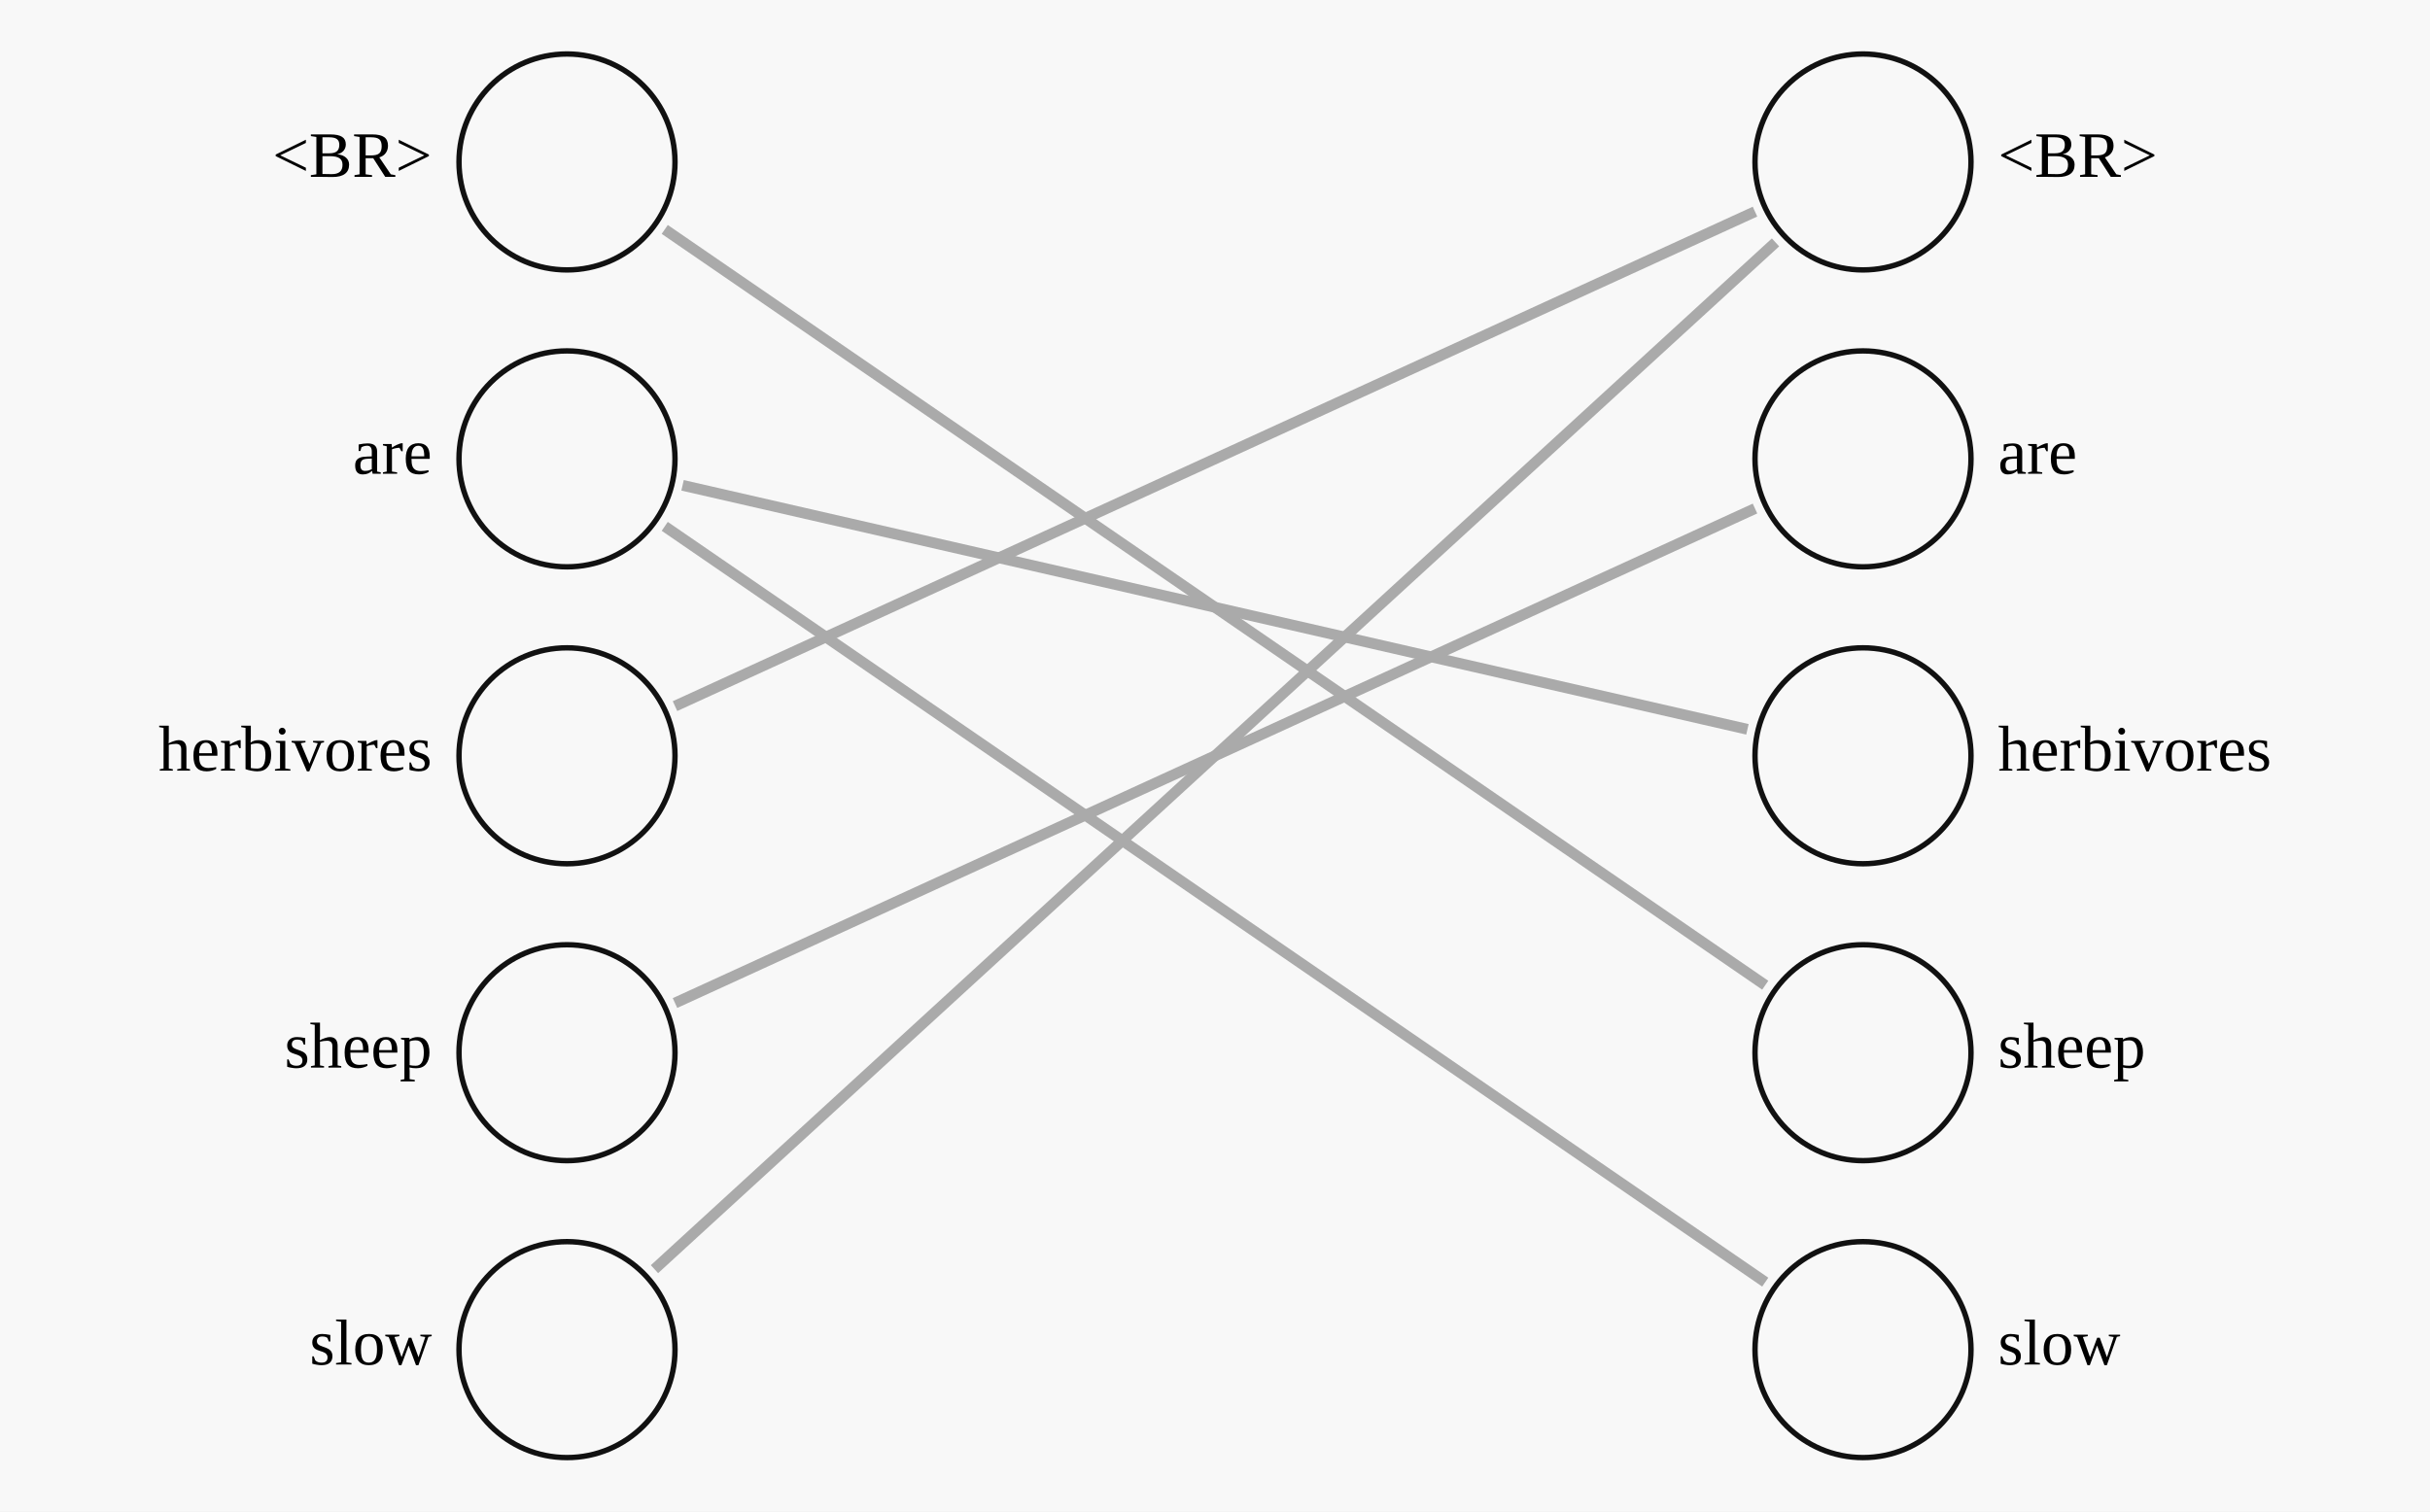
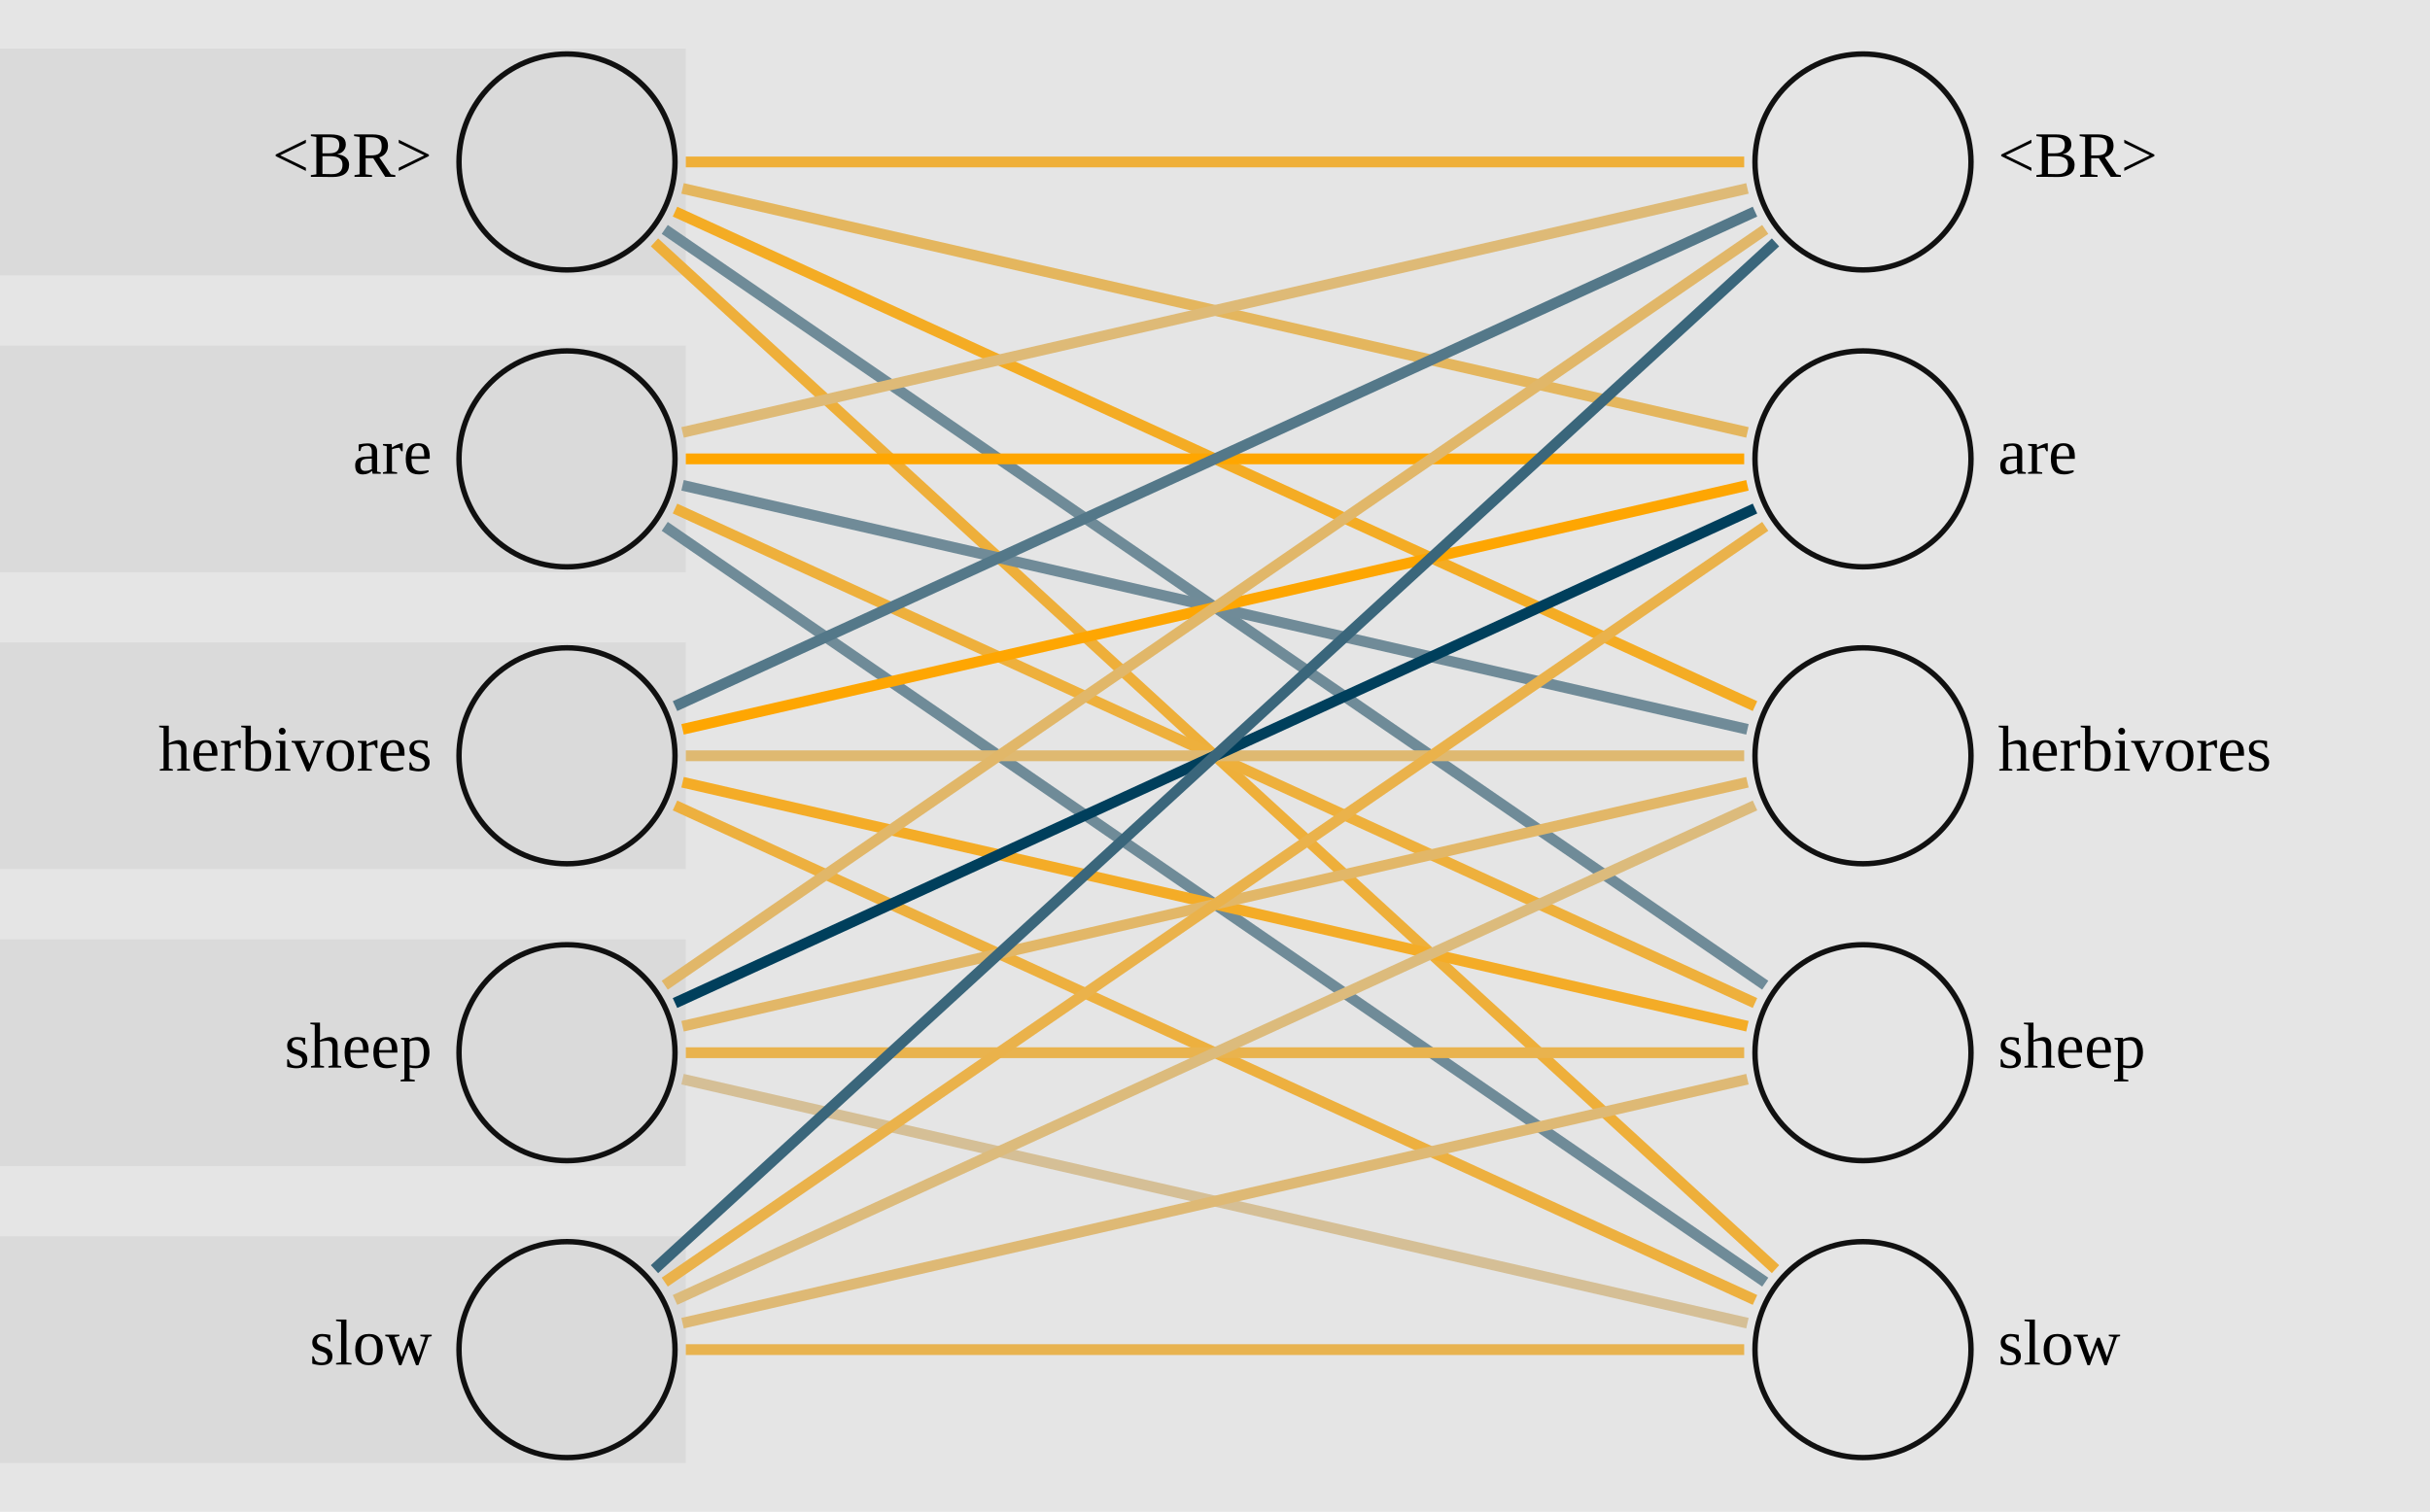
<svg xmlns="http://www.w3.org/2000/svg" viewBox="0 0 450 280">
  <style>
  .node circle {
    fill: none;
    stroke: #111;
    stroke-width: 1;
  }
+   .node .active circle {
+     fill: rgb(0, 63, 92);
+     stroke: rgb(0, 63, 92);
+     stroke-width: 1;
+   }
  .node text {
    dominant-baseline: middle;
+   }
+   .node .active text {
+     fill: rgb(255, 0, 175);
+   }
+   .node .deactive text {
+     fill: rgb(200, 200, 200);
  }
  .input-node {
    text-anchor: end;
  }
  .output-node {
    text-anchor: start;
  }
+   .node text.activation-value {
+     text-anchor: middle;
+     font-size: 10px;
+     fill: #fff;
+     opacity: 0;
+   }
+   .output-node.deactive text {
+     opacity: 0;
+   }
+   .node .active text.activation-value {
+     opacity: 1;
+   }
  .edge line {
-     stroke: #aaa;
    stroke-width: 2;
-     opacity: 0.8;
+   }
+   .hit-box {
+     opacity: 0.05;
  }
  </style>
-   <rect fill="#f8f8f8" x="0" y="0" width="450" height="280" />
+   <rect class="hit-box background" x="0" y="0" width="450" height="280" />
  <g class="node">
-     <g class="input-node">
-       <circle cx="105" cy="30" r="20" />
-       <text x="80" y="30">&lt;BR&gt;</text>
+     <g class="input-node" transform="translate(105,30)">
+       <circle r="20" />
+       <text class="activation-value">0</text>
+       <text x="-25">&lt;BR&gt;</text>
+       <rect class="hit-box" x="-105" y="-21" width="127" height="42" />
    </g>
-     <g class="input-node">
-       <circle cx="105" cy="85" r="20" />
-       <text x="80" y="85">are</text>
+     <g class="input-node" transform="translate(105,85)">
+       <circle r="20" />
+       <text class="activation-value">0</text>
+       <text x="-25">are</text>
+       <rect class="hit-box" x="-105" y="-21" width="127" height="42" />
    </g>
-     <g class="input-node">
-       <circle cx="105" cy="140" r="20" />
-       <text x="80" y="140">herbivores</text>
+     <g class="input-node" transform="translate(105,140)">
+       <circle r="20" />
+       <text class="activation-value">0</text>
+       <text x="-25">herbivores</text>
+       <rect class="hit-box" x="-105" y="-21" width="127" height="42" />
    </g>
-     <g class="input-node">
-       <circle cx="105" cy="195" r="20" />
-       <text x="80" y="195">sheep</text>
+     <g class="input-node" transform="translate(105,195)">
+       <circle r="20" />
+       <text class="activation-value">0</text>
+       <text x="-25">sheep</text>
+       <rect class="hit-box" x="-105" y="-21" width="127" height="42" />
    </g>
-     <g class="input-node">
-       <circle cx="105" cy="250" r="20" />
-       <text x="80" y="250">slow</text>
+     <g class="input-node" transform="translate(105,250)">
+       <circle r="20" />
+       <text class="activation-value">0</text>
+       <text x="-25">slow</text>
+       <rect class="hit-box" x="-105" y="-21" width="127" height="42" />
    </g>
-     <g class="output-node">
-       <circle cx="345" cy="30" r="20" />
-       <text x="370" y="30">&lt;BR&gt;</text>
+     <g class="output-node" transform="translate(345,30)">
+       <circle r="20" />
+       <text class="activation-value">0</text>
+       <text x="25">&lt;BR&gt;</text>
    </g>
-     <g class="output-node">
-       <circle cx="345" cy="85" r="20" />
-       <text x="370" y="85">are</text>
+     <g class="output-node" transform="translate(345,85)">
+       <circle r="20" />
+       <text class="activation-value">0</text>
+       <text x="25">are</text>
    </g>
-     <g class="output-node">
-       <circle cx="345" cy="140" r="20" />
-       <text x="370" y="140">herbivores</text>
+     <g class="output-node" transform="translate(345,140)">
+       <circle r="20" />
+       <text class="activation-value">0</text>
+       <text x="25">herbivores</text>
    </g>
-     <g class="output-node">
-       <circle cx="345" cy="195" r="20" />
-       <text x="370" y="195">sheep</text>
+     <g class="output-node" transform="translate(345,195)">
+       <circle r="20" />
+       <text class="activation-value">0</text>
+       <text x="25">sheep</text>
    </g>
-     <g class="output-node">
-       <circle cx="345" cy="250" r="20" />
-       <text x="370" y="250">slow</text>
+     <g class="output-node" transform="translate(345,250)">
+       <circle r="20" />
+       <text class="activation-value">0</text>
+       <text x="25">slow</text>
    </g>
  </g>
  <g class="edge">
-     <line style="opacity: -3.39" x1="127" y1="30" x2="323" y2="30" />
-     <line style="opacity: -2.49" x1="126.4" y1="34.9" x2="323.6" y2="80.1" />
-     <line style="opacity: -3.86" x1="125" y1="39.2" x2="325" y2="130.8" />
-     <line style="opacity: 1.95" x1="123.1" y1="42.5" x2="326.9" y2="182.5" />
-     <line style="opacity: -3.34" x1="121.2" y1="44.9" x2="328.8" y2="235.1" />
-     <line style="opacity: -1.89" x1="126.4" y1="80.1" x2="323.6" y2="34.9" />
-     <line style="opacity: -4.73" x1="127" y1="85" x2="323" y2="85" />
-     <line style="opacity: 1.93" x1="126.4" y1="89.9" x2="323.6" y2="135.1" />
-     <line style="opacity: -3.29" x1="125" y1="94.2" x2="325" y2="185.8" />
-     <line style="opacity: 1.95" x1="123.1" y1="97.5" x2="326.9" y2="237.5" />
-     <line style="opacity: 2.54" x1="125" y1="130.8" x2="325" y2="39.2" />
-     <line style="opacity: -4.67" x1="126.4" y1="135.1" x2="323.6" y2="89.9" />
-     <line style="opacity: -2.05" x1="127" y1="140" x2="323" y2="140" />
-     <line style="opacity: -3.78" x1="126.4" y1="144.9" x2="323.6" y2="190.1" />
-     <line style="opacity: -3.24" x1="125" y1="149.2" x2="325" y2="240.8" />
-     <line style="opacity: -2.23" x1="123.1" y1="182.5" x2="326.9" y2="42.5" />
-     <line style="opacity: 4.39" x1="125" y1="185.8" x2="325" y2="94.2" />
-     <line style="opacity: -2.25" x1="126.4" y1="190.1" x2="323.6" y2="144.9" />
-     <line style="opacity: -2.88" x1="127" y1="195" x2="323" y2="195" />
-     <line style="opacity: -1.18" x1="126.4" y1="199.9" x2="323.6" y2="245.1" />
-     <line style="opacity: 3.11" x1="121.2" y1="235.1" x2="328.8" y2="44.9" />
-     <line style="opacity: -2.94" x1="123.1" y1="237.5" x2="326.9" y2="97.5" />
-     <line style="opacity: -1.78" x1="125" y1="240.8" x2="325" y2="149.2" />
-     <line style="opacity: -1.96" x1="126.4" y1="245.1" x2="323.6" y2="199.9" />
-     <line style="opacity: -2.82" x1="127" y1="250" x2="323" y2="250" />
+     <line stroke="rgb(239,175,56)" class="edge-0" x1="127" y1="30" x2="323" y2="30" />
+     <line stroke="rgb(228,182,94)" class="edge-0" x1="126.4" y1="34.9" x2="323.6" y2="80.1" />
+     <line stroke="rgb(244,172,36)" class="edge-0" x1="125" y1="39.2" x2="325" y2="130.8" />
+     <line stroke="rgb(111,139,152)" class="edge-0" x1="123.1" y1="42.5" x2="326.9" y2="182.5" />
+     <line stroke="rgb(238,175,58)" class="edge-0" x1="121.2" y1="44.9" x2="328.8" y2="235.1" />
+     <line stroke="rgb(222,186,119)" class="edge-1" x1="126.4" y1="80.1" x2="323.6" y2="34.9" />
+     <line stroke="rgb(255,166,0)" class="edge-1" x1="127" y1="85" x2="323" y2="85" />
+     <line stroke="rgb(112,139,152)" class="edge-1" x1="126.4" y1="89.9" x2="323.6" y2="135.1" />
+     <line stroke="rgb(238,176,60)" class="edge-1" x1="125" y1="94.2" x2="325" y2="185.8" />
+     <line stroke="rgb(111,139,152)" class="edge-1" x1="123.1" y1="97.5" x2="326.9" y2="237.5" />
+     <line stroke="rgb(84,120,137)" class="edge-2" x1="125" y1="130.8" x2="325" y2="39.2" />
+     <line stroke="rgb(254,166,2)" class="edge-2" x1="126.4" y1="135.1" x2="323.6" y2="89.9" />
+     <line stroke="rgb(223,185,113)" class="edge-2" x1="127" y1="140" x2="323" y2="140" />
+     <line stroke="rgb(244,172,39)" class="edge-2" x1="126.4" y1="144.9" x2="323.6" y2="190.1" />
+     <line stroke="rgb(237,176,63)" class="edge-2" x1="125" y1="149.2" x2="325" y2="240.8" />
+     <line stroke="rgb(225,183,105)" class="edge-3" x1="123.1" y1="182.5" x2="326.9" y2="42.5" />
+     <line stroke="rgb(0,63,92)" class="edge-3" x1="125" y1="185.8" x2="325" y2="94.2" />
+     <line stroke="rgb(226,183,104)" class="edge-3" x1="126.4" y1="190.1" x2="323.6" y2="144.9" />
+     <line stroke="rgb(233,179,78)" class="edge-3" x1="127" y1="195" x2="323" y2="195" />
+     <line stroke="rgb(213,191,150)" class="edge-3" x1="126.4" y1="199.9" x2="323.6" y2="245.1" />
+     <line stroke="rgb(58,102,123)" class="edge-4" x1="121.2" y1="235.1" x2="328.8" y2="44.9" />
+     <line stroke="rgb(234,178,75)" class="edge-4" x1="123.1" y1="237.5" x2="326.9" y2="97.5" />
+     <line stroke="rgb(220,187,124)" class="edge-4" x1="125" y1="240.8" x2="325" y2="149.2" />
+     <line stroke="rgb(222,185,117)" class="edge-4" x1="126.4" y1="245.1" x2="323.6" y2="199.9" />
+     <line stroke="rgb(232,179,80)" class="edge-4" x1="127" y1="250" x2="323" y2="250" />
  </g>
</svg>
